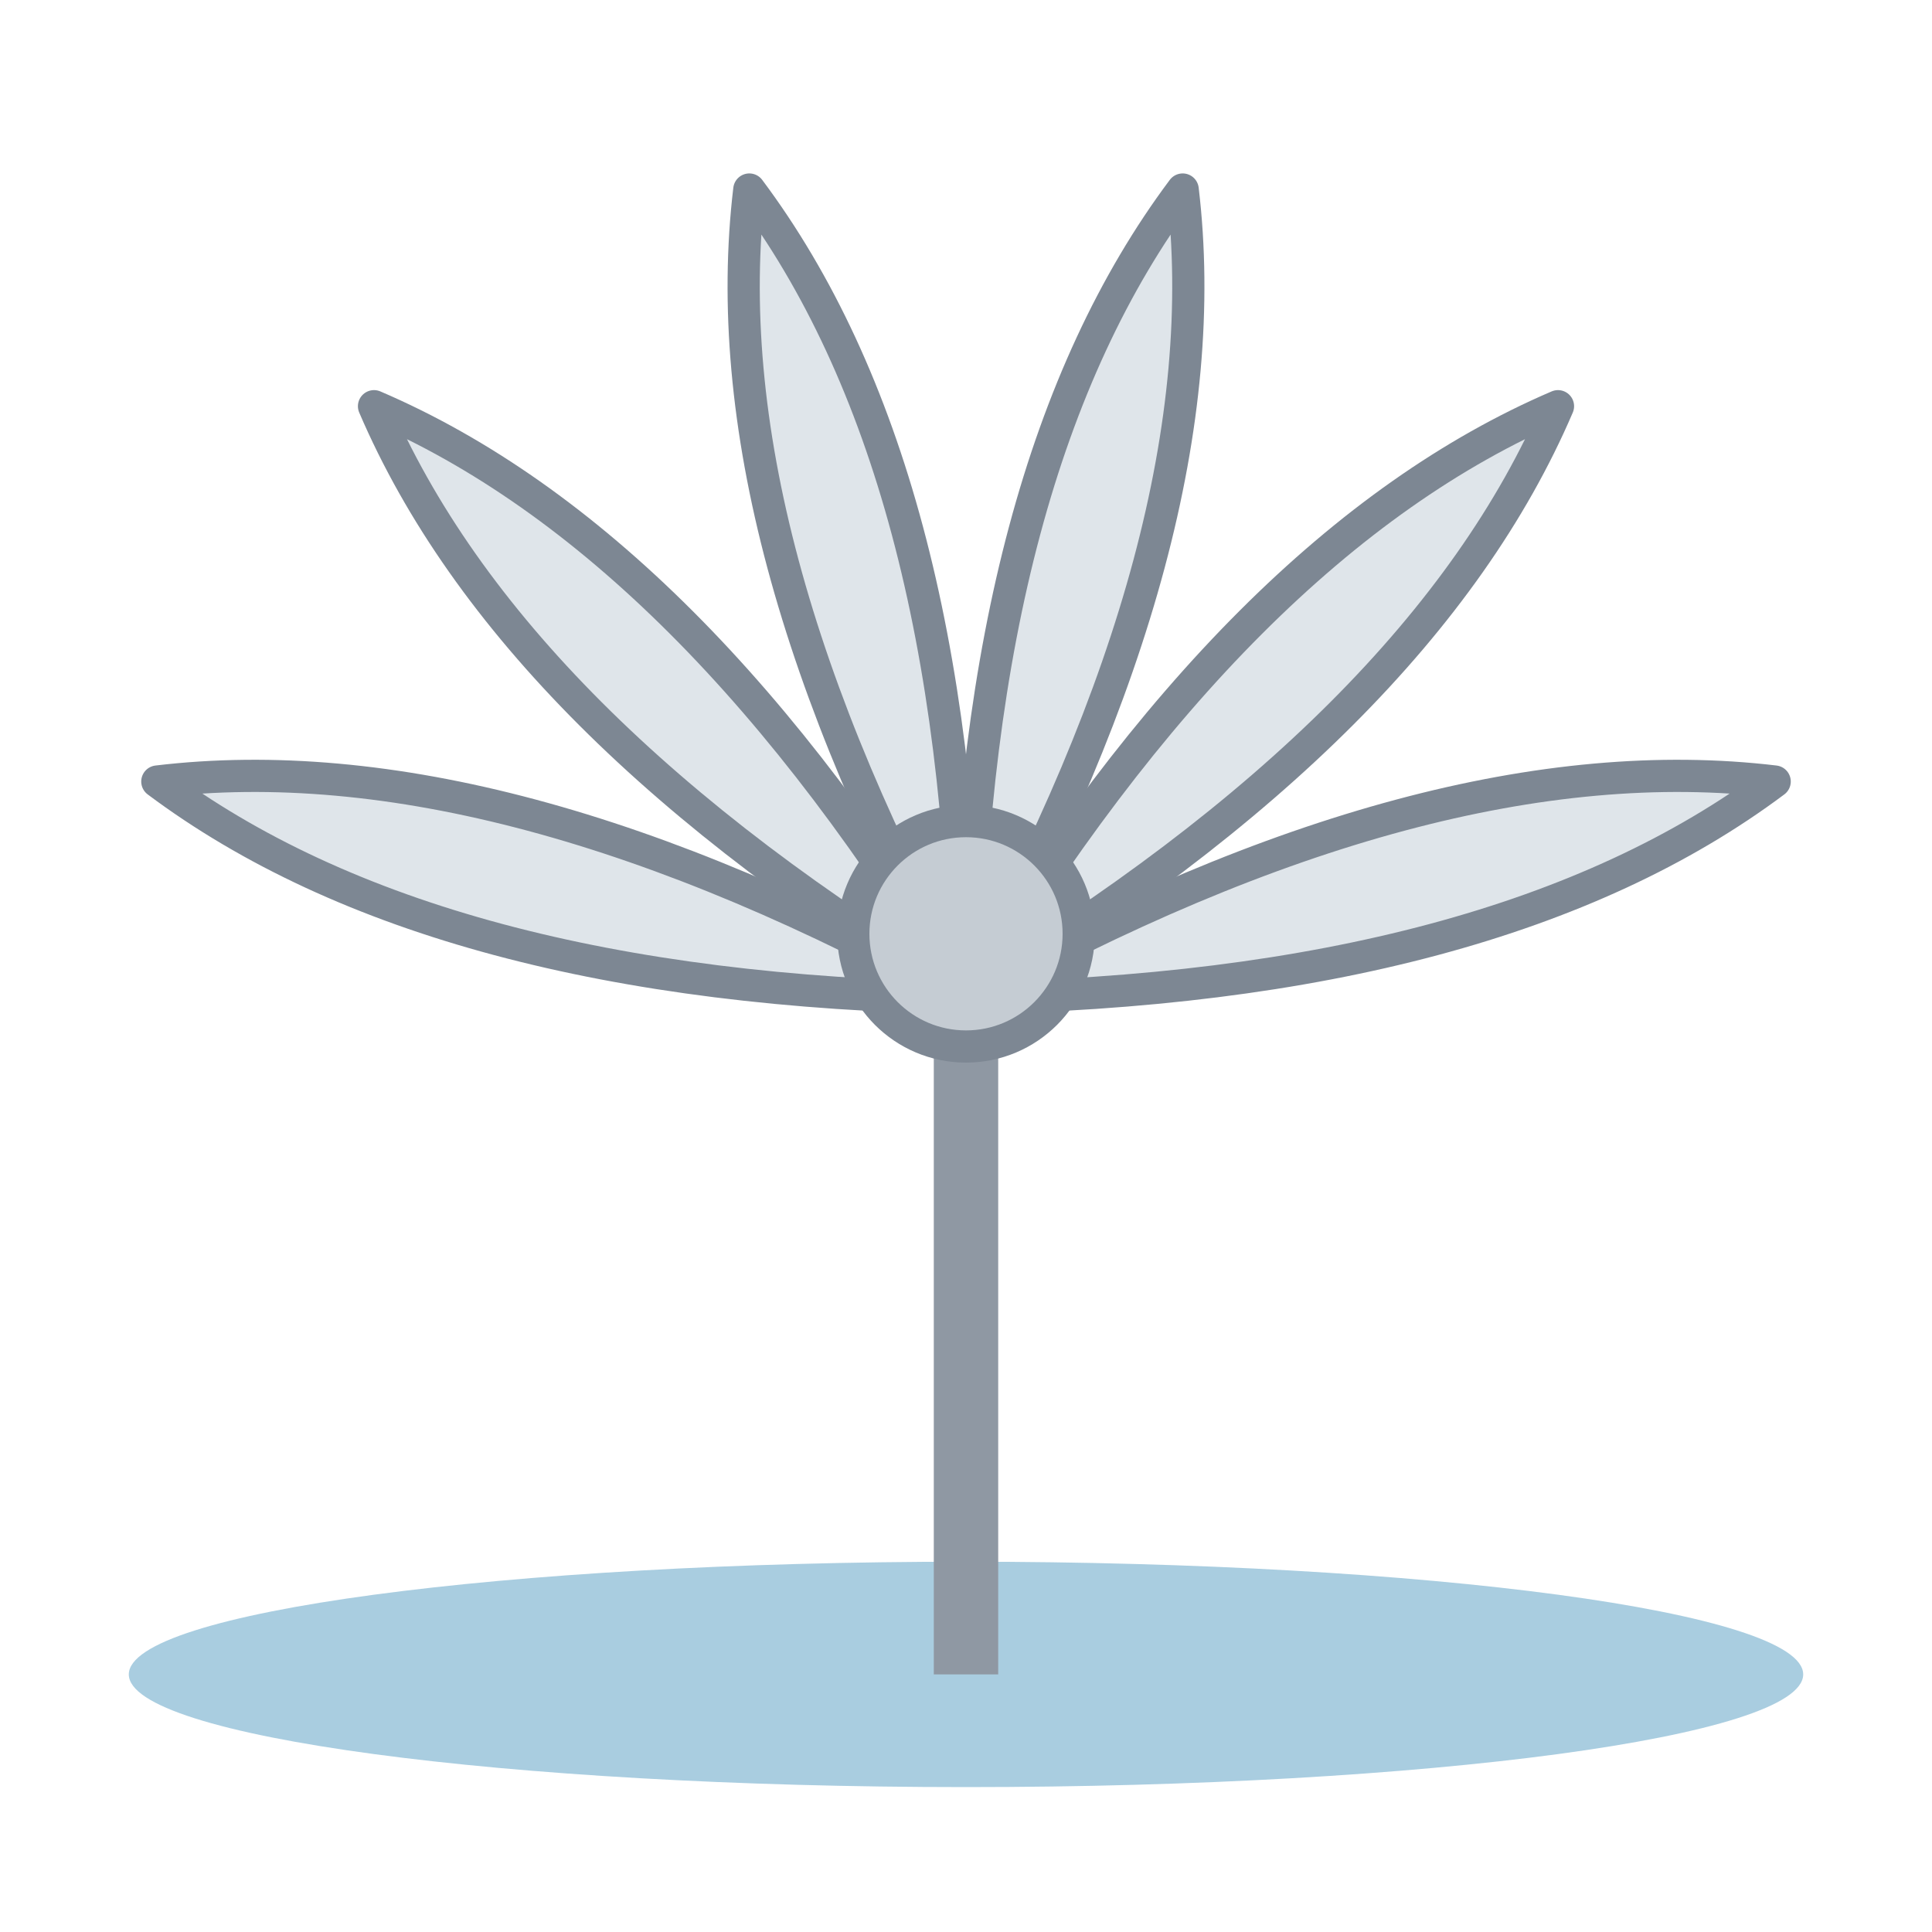
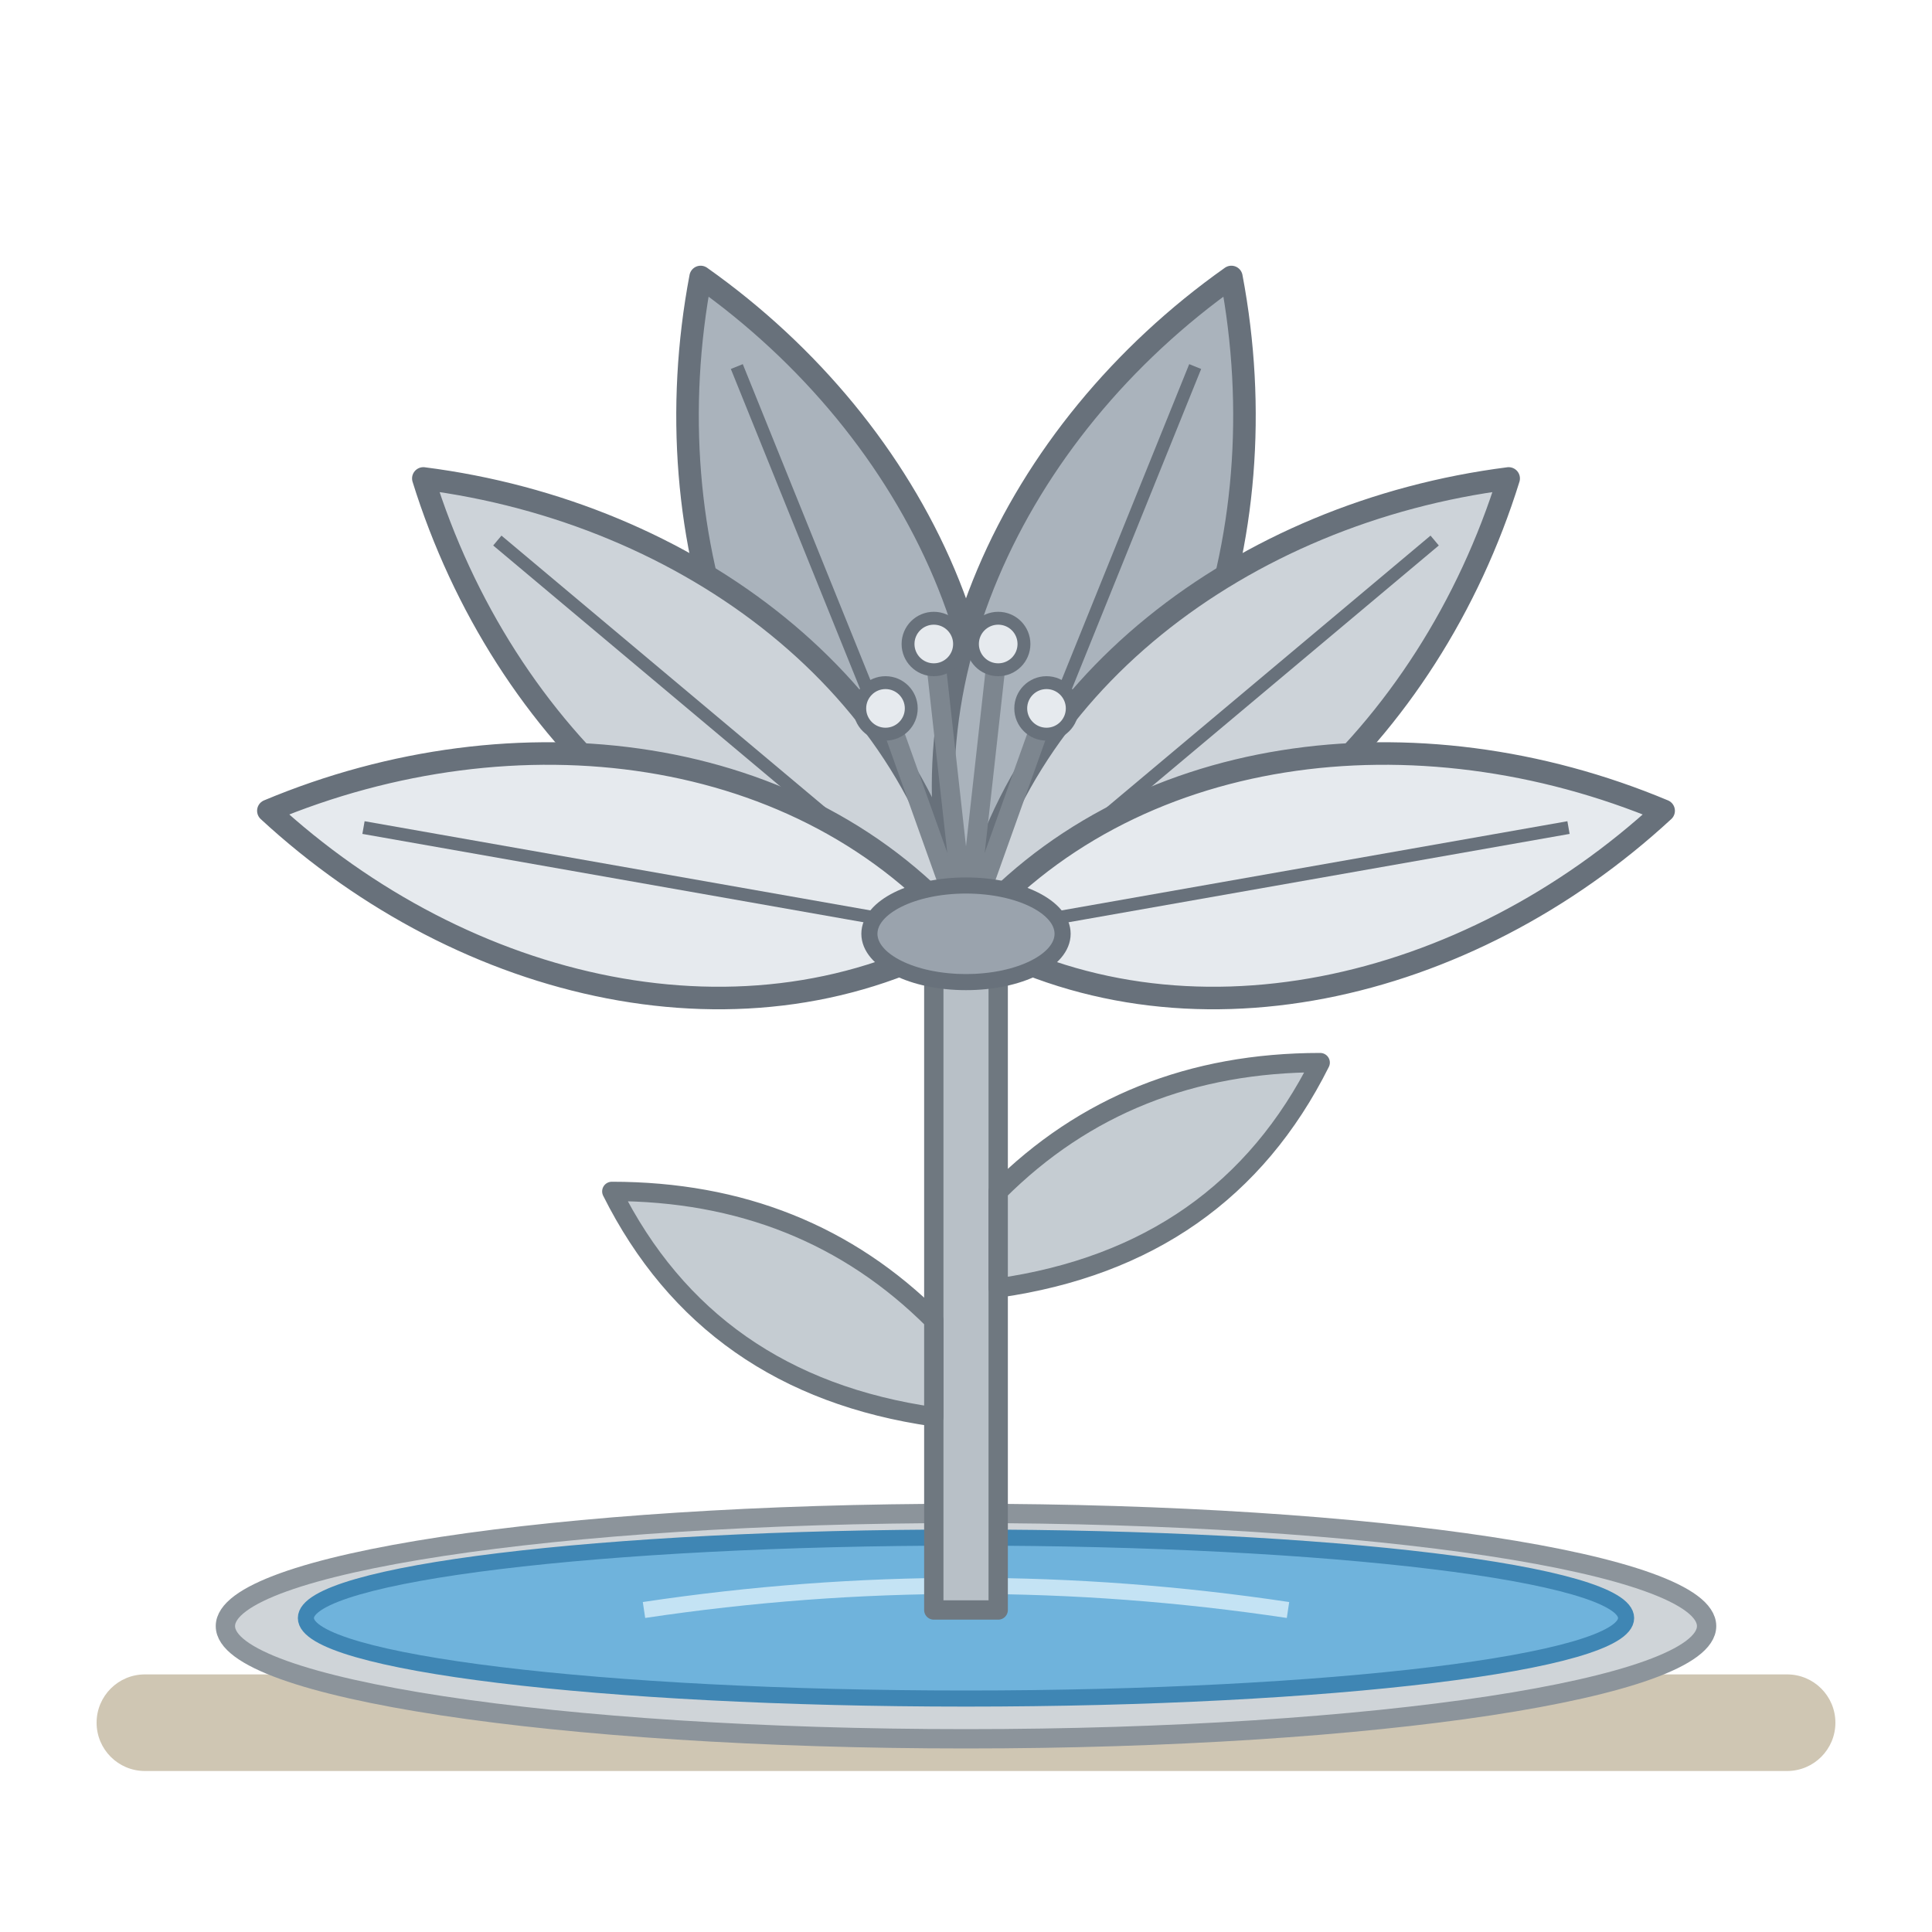
<svg xmlns="http://www.w3.org/2000/svg" viewBox="0 0 120 120">
-   <ellipse cx="60" cy="104" rx="52" ry="7" fill="#a9cde0" />
-   <rect x="58" y="62" width="4" height="42" fill="#8f98a3" />
-   <g fill="#dfe5ea" stroke="#7d8793" stroke-width="2" stroke-linejoin="round">
-     <path d="M60 62 Q52 30 60 10 Q68 30 60 62 Z" transform="rotate(-75 60 62)" />
-     <path d="M60 62 Q52 30 60 10 Q68 30 60 62 Z" transform="rotate(-45 60 62)" />
-     <path d="M60 62 Q52 30 60 10 Q68 30 60 62 Z" transform="rotate(-15 60 62)" />
-     <path d="M60 62 Q52 30 60 10 Q68 30 60 62 Z" transform="rotate(15 60 62)" />
-     <path d="M60 62 Q52 30 60 10 Q68 30 60 62 Z" transform="rotate(45 60 62)" />
-     <path d="M60 62 Q52 30 60 10 Q68 30 60 62 Z" transform="rotate(75 60 62)" />
-   </g>
-   <circle cx="60" cy="58" r="7" fill="#c5ccd3" stroke="#7d8793" stroke-width="2" />
+   <rect x="6" y="104" width="108" height="6" rx="3" fill="#cfc6b3" />
+   <ellipse cx="60" cy="101" rx="46" ry="7" fill="#cfd4d8" stroke="#8c949b" stroke-width="1.2" />
+   <ellipse cx="60" cy="100.5" rx="41" ry="5" fill="#6fb3dc" stroke="#3f86b4" stroke-width="1" />
+   <path d="M40,100Q60,97 80,100" fill="none" stroke="#c4e3f4" stroke-width="1" stroke-linejoin="round" />
+   <path d="M58,100V58H62V100Z" fill="#b8c0c7" stroke="#6f7880" stroke-width="1.2" stroke-linejoin="round" />
+   <path d="M58,88Q44,86 38,74Q50,74 58,82Z" fill="#c5ccd2" stroke="#6f7880" stroke-width="1.2" stroke-linejoin="round" />
+   <path d="M62,80Q76,78 82,66Q70,66 62,74Z" fill="#c5ccd2" stroke="#6f7880" stroke-width="1.2" stroke-linejoin="round" />
+   <path d="M0,0C12,-10 30,-9 44,0C30,9 12,10 0,0Z" fill="#aab3bc" stroke="#68717b" stroke-width="1.4" stroke-linejoin="round" transform="translate(60,58) rotate(-112)" />
+   <path d="M3,0H38" stroke="#68717b" stroke-width="0.8" fill="none" transform="translate(60,58) rotate(-112)" />
+   <path d="M0,0C12,-10 30,-9 44,0C30,9 12,10 0,0Z" fill="#aab3bc" stroke="#68717b" stroke-width="1.4" stroke-linejoin="round" transform="translate(60,58) rotate(-68)" />
+   <path d="M3,0H38" stroke="#68717b" stroke-width="0.8" fill="none" transform="translate(60,58) rotate(-68)" />
+   <path d="M0,0C12,-10 30,-9 44,0C30,9 12,10 0,0Z" fill="#cdd3d9" stroke="#68717b" stroke-width="1.4" stroke-linejoin="round" transform="translate(60,58) rotate(-140)" />
+   <path d="M3,0H38" stroke="#68717b" stroke-width="0.8" fill="none" transform="translate(60,58) rotate(-140)" />
+   <path d="M0,0C12,-10 30,-9 44,0C30,9 12,10 0,0Z" fill="#cdd3d9" stroke="#68717b" stroke-width="1.4" stroke-linejoin="round" transform="translate(60,58) rotate(-40)" />
+   <path d="M3,0H38" stroke="#68717b" stroke-width="0.8" fill="none" transform="translate(60,58) rotate(-40)" />
+   <path d="M0,0C12,-10 30,-9 44,0C30,9 12,10 0,0Z" fill="#e6eaee" stroke="#68717b" stroke-width="1.4" stroke-linejoin="round" transform="translate(60,58) rotate(-170)" />
+   <path d="M3,0H38" stroke="#68717b" stroke-width="0.8" fill="none" transform="translate(60,58) rotate(-170)" />
+   <path d="M0,0C12,-10 30,-9 44,0C30,9 12,10 0,0Z" fill="#e6eaee" stroke="#68717b" stroke-width="1.4" stroke-linejoin="round" transform="translate(60,58) rotate(-10)" />
+   <path d="M3,0H38" stroke="#68717b" stroke-width="0.8" fill="none" transform="translate(60,58) rotate(-10)" />
+   <line x1="60" y1="58" x2="55" y2="44" stroke="#7d868f" stroke-width="1.2" stroke-linecap="round" />
+   <circle cx="55" cy="44" r="1.6" fill="#e6eaee" stroke="#68717b" stroke-width="0.8" />
+   <line x1="60" y1="58" x2="58" y2="40" stroke="#7d868f" stroke-width="1.2" stroke-linecap="round" />
+   <circle cx="58" cy="40" r="1.6" fill="#e6eaee" stroke="#68717b" stroke-width="0.8" />
+   <line x1="60" y1="58" x2="62" y2="40" stroke="#7d868f" stroke-width="1.2" stroke-linecap="round" />
+   <circle cx="62" cy="40" r="1.6" fill="#e6eaee" stroke="#68717b" stroke-width="0.8" />
+   <line x1="60" y1="58" x2="65" y2="44" stroke="#7d868f" stroke-width="1.2" stroke-linecap="round" />
+   <circle cx="65" cy="44" r="1.6" fill="#e6eaee" stroke="#68717b" stroke-width="0.8" />
+   <ellipse cx="60" cy="58" rx="6" ry="3" fill="#9aa3ad" stroke="#68717b" stroke-width="1" />
</svg>
